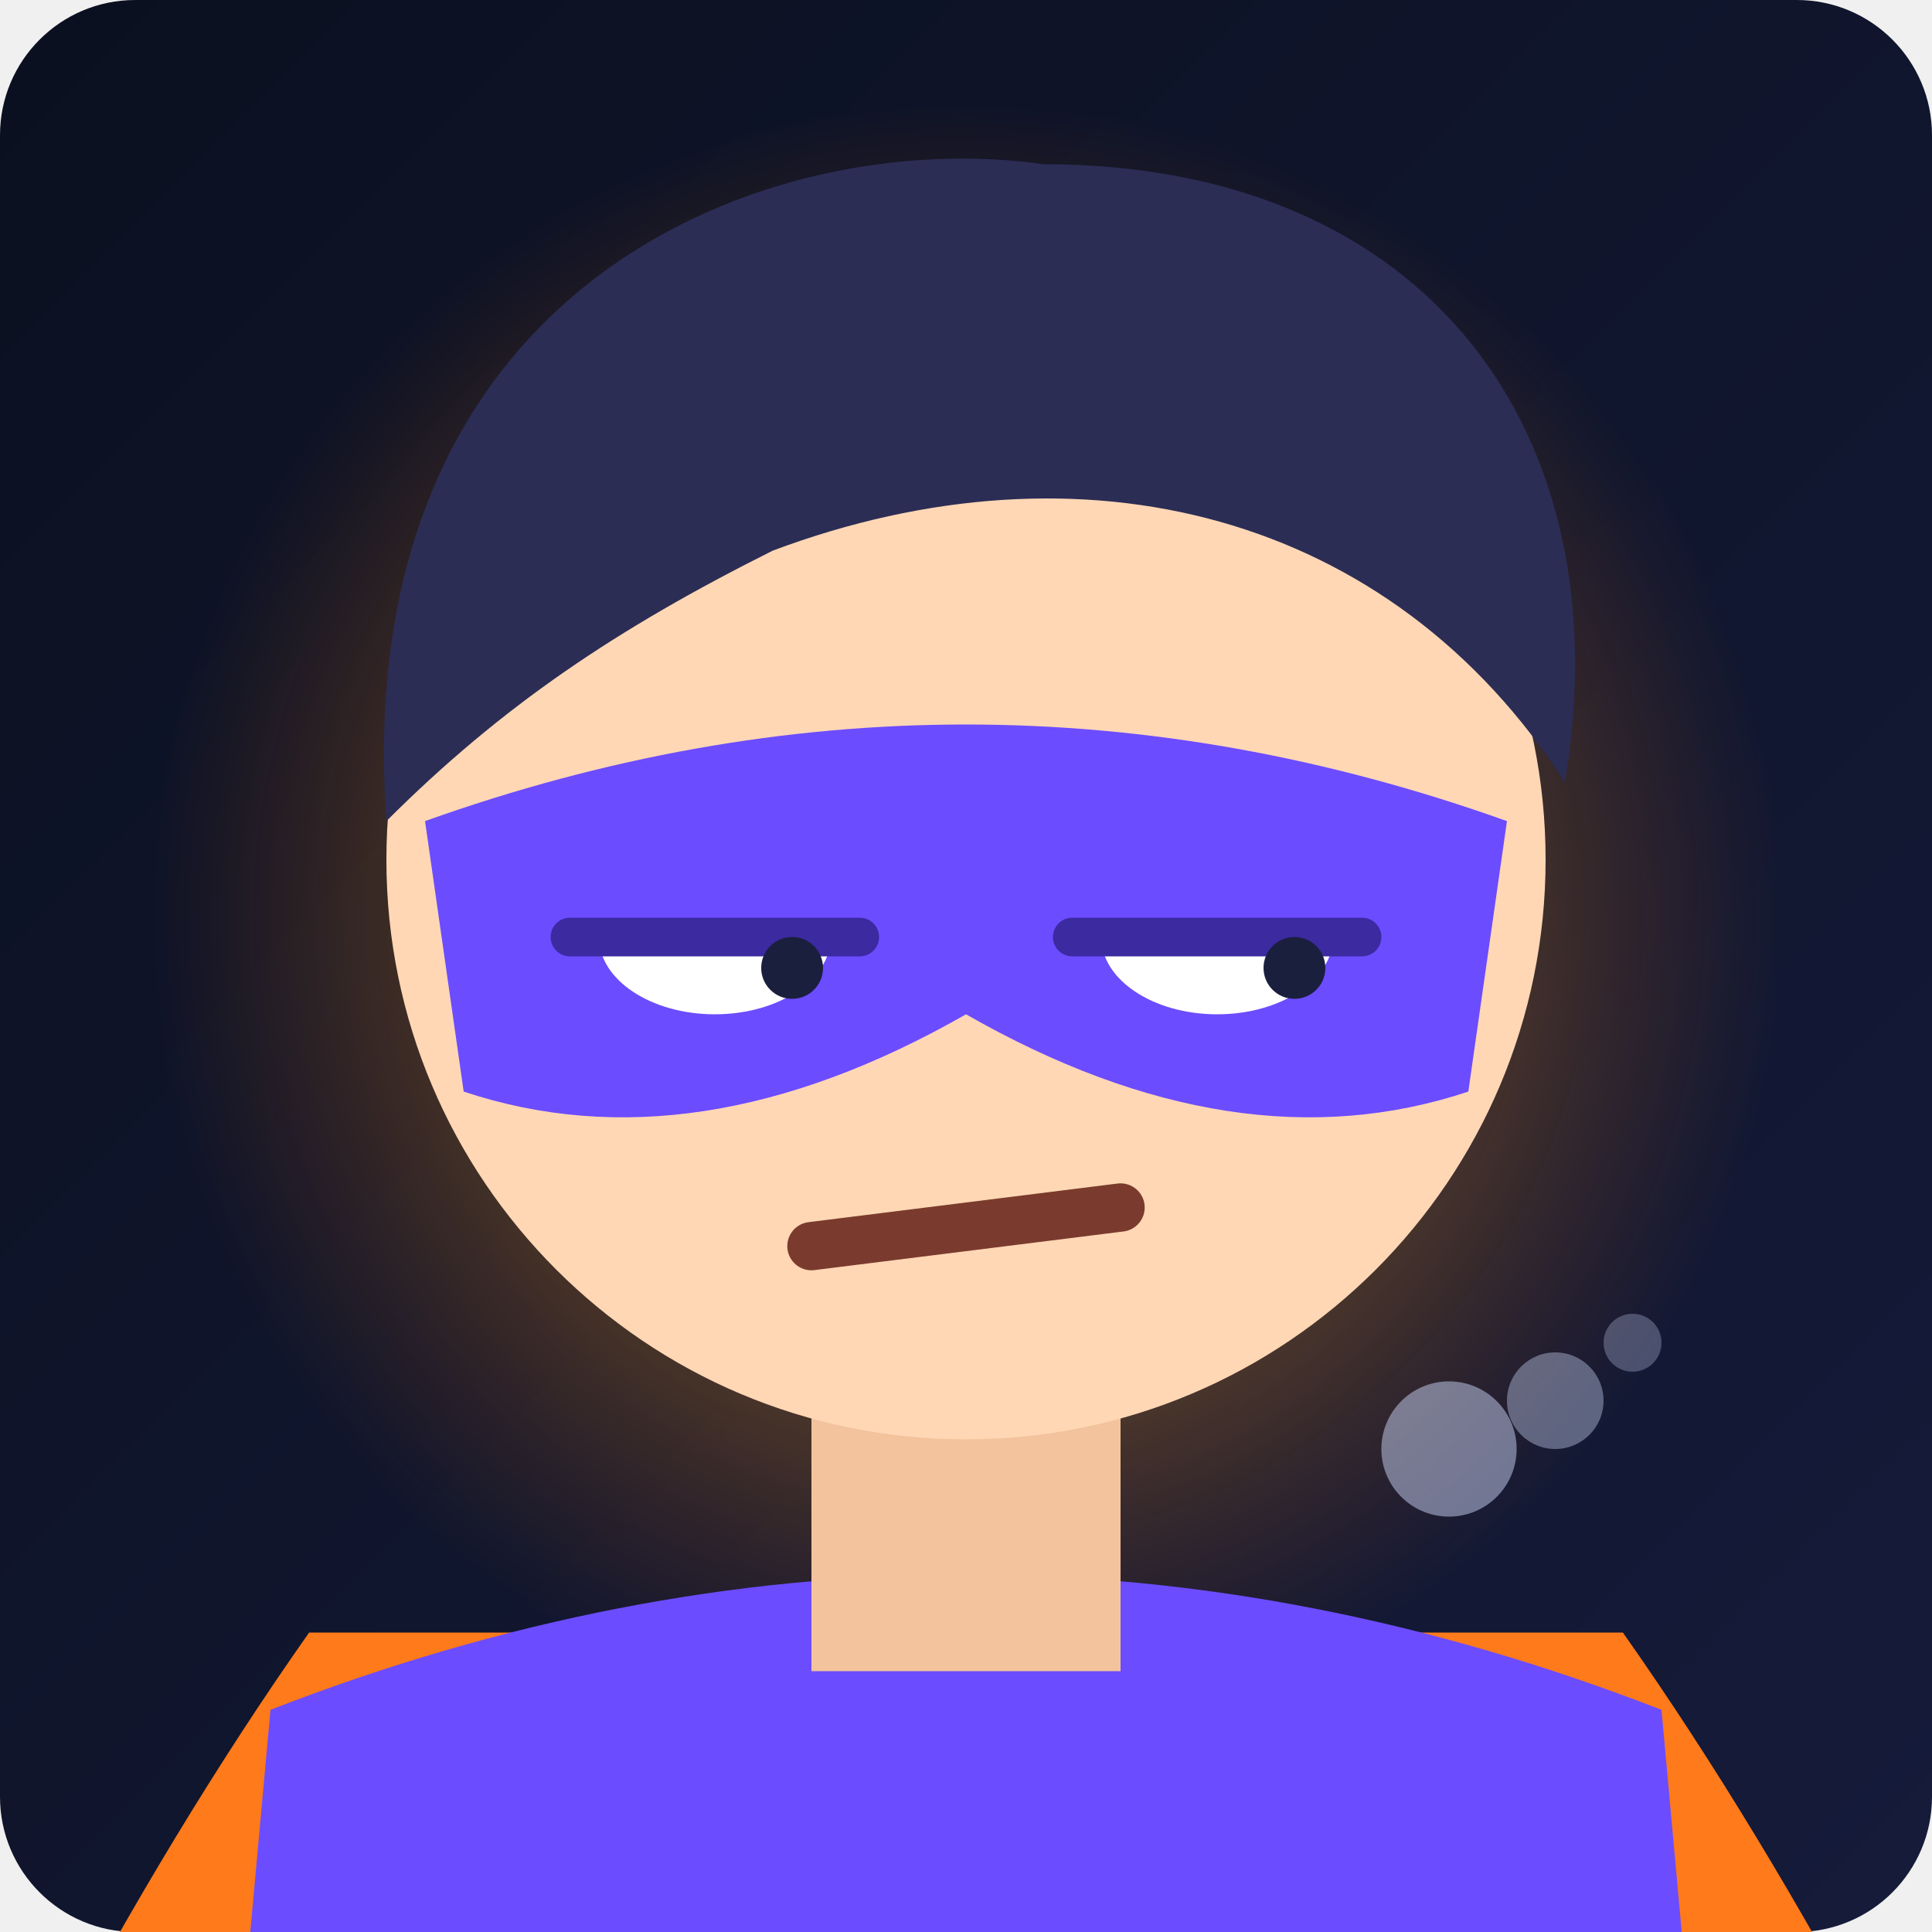
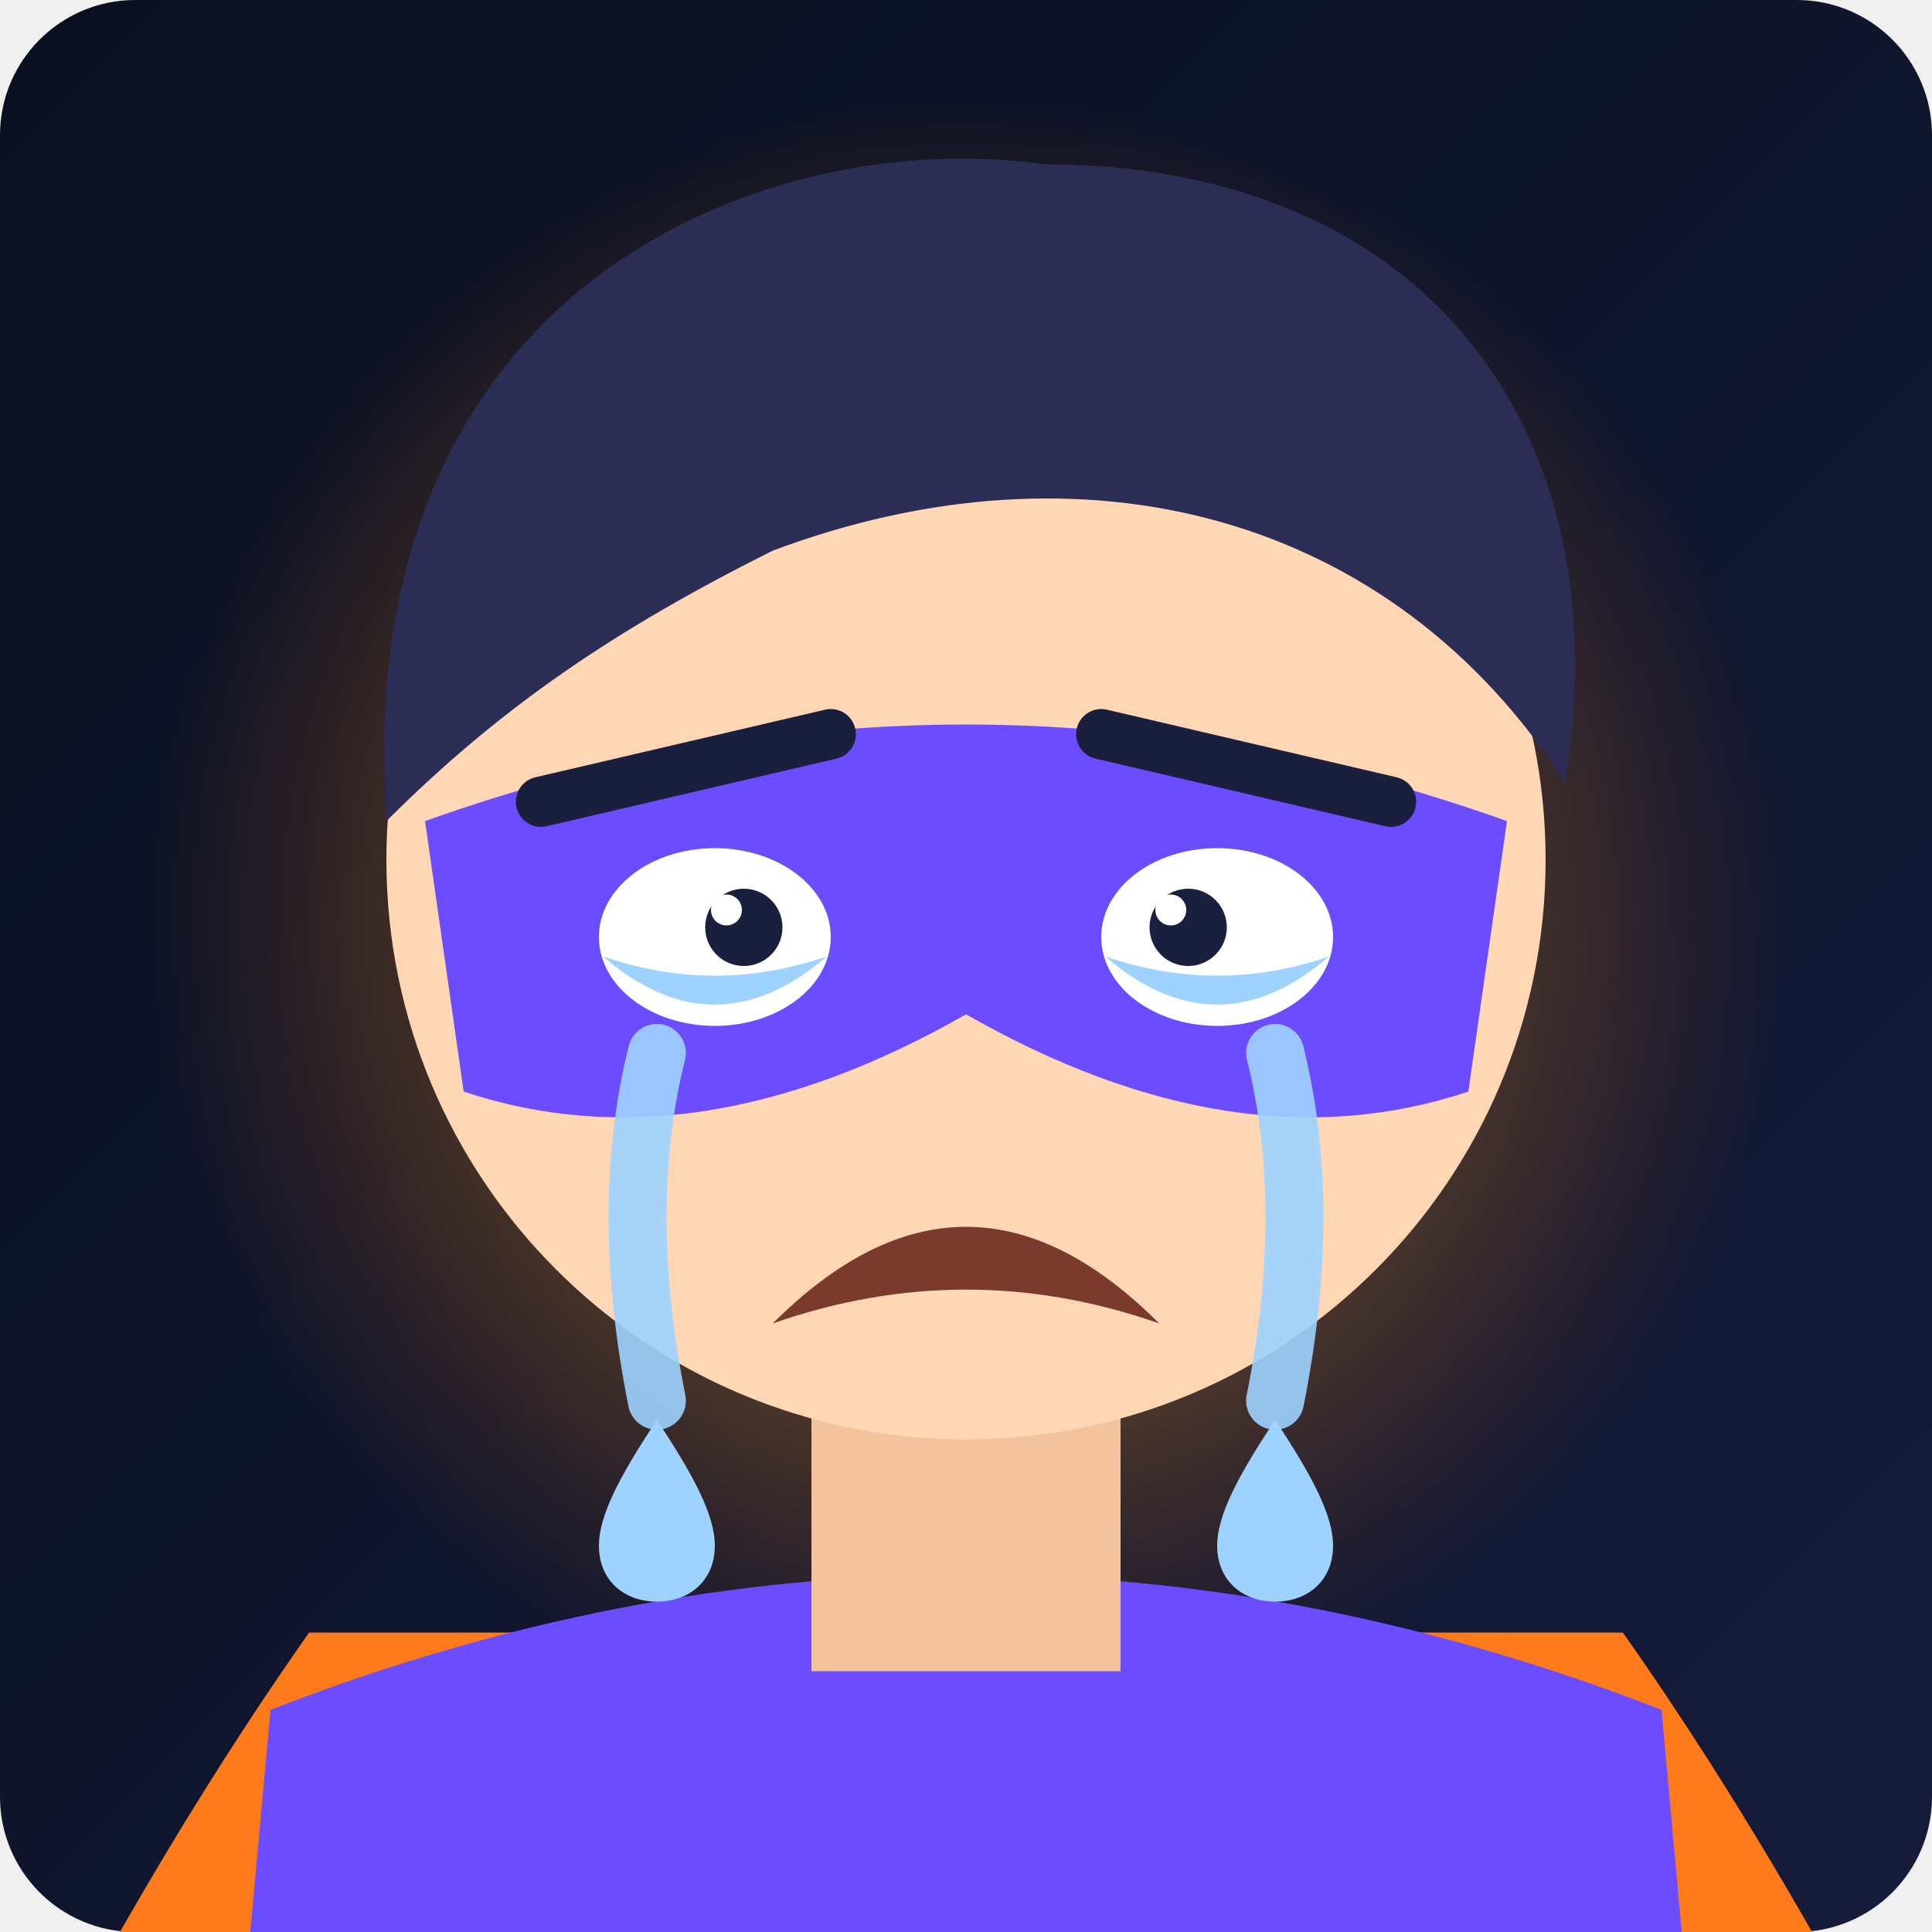
<svg xmlns="http://www.w3.org/2000/svg" viewBox="0 0 400 400" width="400" height="400" role="img" aria-labelledby="title desc">
  <style>
    .glow { transform-origin: 200px 200px; animation: glow 2.4s ease-in-out infinite; }
    .eyes { transform-origin: 600px 146px; animation: blink 4s infinite; }
    .fig { animation: bob 2.4s ease-in-out infinite; }
    .tw { transform-box: fill-box; transform-origin: center; animation: twinkle 1.8s ease-in-out infinite; }
    .tw.b { animation-delay: -0.9s; }
    @keyframes glow { 0%, 100% { transform: scale(0.94); opacity: 0.85; } 50% { transform: scale(1.06); opacity: 1; } }
    @keyframes blink { 0%, 92%, 100% { transform: scaleY(1); } 95% { transform: scaleY(0.1); } }
    @keyframes bob { 0%, 100% { transform: translateY(0); } 50% { transform: translateY(-6px); } }
    @keyframes twinkle { 0%, 100% { transform: scale(0.6); opacity: 0.5; } 50% { transform: scale(1.2); opacity: 1; } }
-     .hd { transform-origin: 600px 178px; animation: sway 4s ease-in-out infinite; }
-     .puff { animation: sigh 4s ease-out infinite; }
-     @keyframes sway { 0%, 100% { transform: rotate(-3deg); } 50% { transform: rotate(1deg); } }
-     @keyframes sigh { 0%, 30% { transform: translate(-16px, 10px); opacity: 0; } 50% { opacity: 1; } 100% { transform: translate(12px, -14px); opacity: 0; } }
+     .hd { animation: sob 1.2s ease-in-out infinite; }
+     .mw { transform-origin: 600px 163px; animation: wobble 0.6s ease-in-out infinite alternate; }
+     .drop { animation: fall-tear 1.2s ease-in infinite; }
+     .drop.b { animation-delay: -0.6s; }
+     @keyframes sob { 0%, 100% { transform: translateY(0); } 30% { transform: translateY(-1.2px); } 60% { transform: translateY(0.4px); } }
+     @keyframes wobble { from { transform: scaleX(1); } to { transform: scaleX(0.85); } }
+     @keyframes fall-tear { 0% { transform: translateY(0); opacity: 1; } 100% { transform: translateY(14px); opacity: 0; } }
    @media (prefers-reduced-motion: reduce) { * { animation: none !important; } }
  </style>
  <defs>
    <linearGradient id="bg" x1="0" y1="0" x2="1" y2="1">
      <stop offset="0" stop-color="#0b1020" />
      <stop offset="1" stop-color="#151b3a" />
    </linearGradient>
    <radialGradient id="glow" cx="0.5" cy="0.5" r="0.5">
      <stop offset="0" stop-color="#ffe680" stop-opacity="0.7" />
      <stop offset="0.45" stop-color="#ffb020" stop-opacity="0.35" />
      <stop offset="1" stop-color="#ff6a00" stop-opacity="0" />
    </radialGradient>
  </defs>
  <rect width="400" height="400" rx="28" fill="url(#bg)" />
  <circle class="glow" cx="200" cy="190" r="170" fill="url(#glow)" />
  <g transform="translate(200 210) scale(4) translate(-600 -150)">
    <g class="cape">
      <path d="M566 182 C528 236 510 330 482 400 L718 400 C690 330 672 236 634 182 Z" fill="#ff7a1a" />
    </g>
    <path d="M564 186 Q600 172 636 186 L640 230 H560 Z" fill="#6c4cff" />
    <rect x="592" y="166" width="16" height="18" fill="#f2c39c" />
    <g class="hd">
      <circle cx="600" cy="142" r="30" fill="#ffd7b5" />
      <path d="M570 140 C568 112 590 104 604 106 C624 106 634 120 631 138 C622 124 606 120 590 126 C582 130 576 134 570 140 Z" fill="#2b2d55" />
      <path d="M572 140 Q600 130 628 140 L626 154 Q614 158 600 150 Q586 158 574 154 Z" fill="#6c4cff" />
-       <path d="M581 146 H593 A6 4 0 0 1 581 146 Z" fill="#fff" />
-       <path d="M607 146 H619 A6 4 0 0 1 607 146 Z" fill="#fff" />
-       <path d="M579.5 146 H594.5 M605.5 146 H620.5" stroke="#3b2aa0" stroke-width="2" stroke-linecap="round" />
-       <circle cx="591" cy="147.6" r="1.6" fill="#1a1f3d" />
-       <circle cx="617" cy="147.6" r="1.6" fill="#1a1f3d" />
-       <path d="M592 162 L608 160" stroke="#7a3b2e" stroke-width="2.5" stroke-linecap="round" />
+       <ellipse cx="587" cy="146" rx="6" ry="4.6" fill="#fff" />
+       <ellipse cx="613" cy="146" rx="6" ry="4.6" fill="#fff" />
+       <path d="M581.2 147 Q587 152 592.8 147 Q587 149 581.2 147 Z" fill="#9fd3ff" />
+       <path d="M607.2 147 Q613 152 618.8 147 Q613 149 607.2 147 Z" fill="#9fd3ff" />
+       <circle cx="588.5" cy="145.5" r="2" fill="#1a1f3d" />
+       <circle cx="611.5" cy="145.5" r="2" fill="#1a1f3d" />
+       <circle cx="587.6" cy="144.6" r="0.8" fill="#fff" />
+       <circle cx="610.6" cy="144.6" r="0.8" fill="#fff" />
+       <path d="M578 139 L593 135.5 M622 139 L607 135.5" stroke="#1a1f3d" stroke-width="2.6" stroke-linecap="round" />
+       <path d="M584 152 Q582 160 584 170 M616 152 Q618 160 616 170" fill="none" stroke="#9fd3ff" stroke-width="3" stroke-linecap="round" opacity="0.9" />
+       <path class="mw" d="M590 166 Q600 156 610 166 Q600 162.5 590 166 Z" fill="#7a3b2e" />
+       <g class="drop">
+         <path d="M584 171 C586 174 587 176 587 177.5 C587 179.3 585.7 180.4 584 180.4 C582.3 180.4 581 179.3 581 177.5 C581 176 582 174 584 171 Z" fill="#9fd3ff" />
+       </g>
+       <g class="drop b">
+         <path d="M616 171 C618 174 619 176 619 177.5 C619 179.3 617.7 180.4 616 180.4 C614.3 180.4 613 179.3 613 177.5 C613 176 614 174 616 171 Z" fill="#9fd3ff" />
+       </g>
    </g>
  </g>
-   <g class="puff">
-     <circle cx="300" cy="300" r="14" fill="#c9d4f5" opacity="0.5" />
-     <circle cx="322" cy="290" r="10" fill="#c9d4f5" opacity="0.4" />
-     <circle cx="338" cy="278" r="6" fill="#c9d4f5" opacity="0.3" />
-   </g>
</svg>
